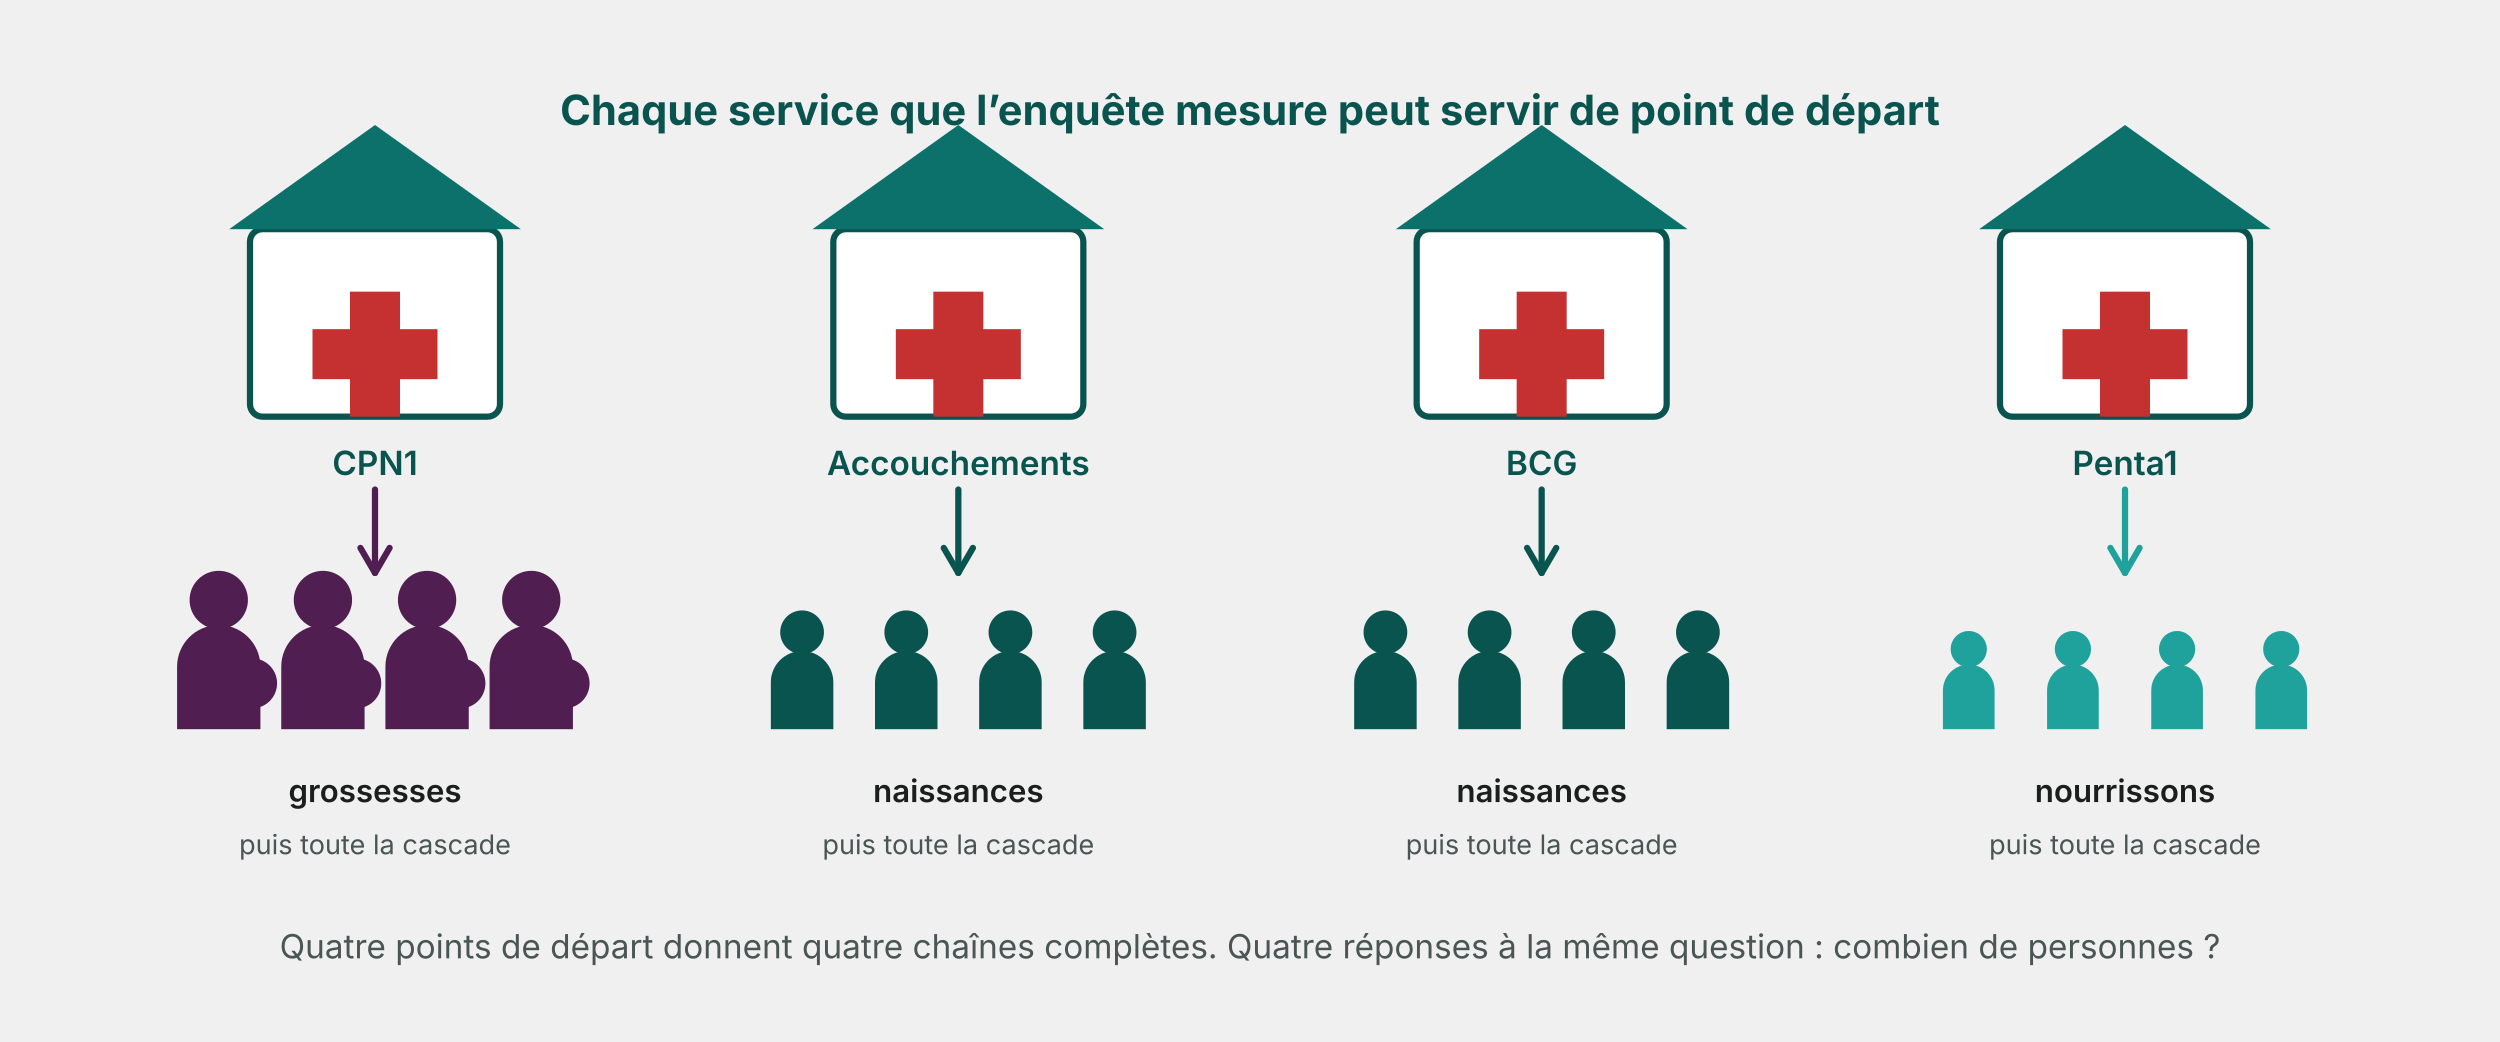
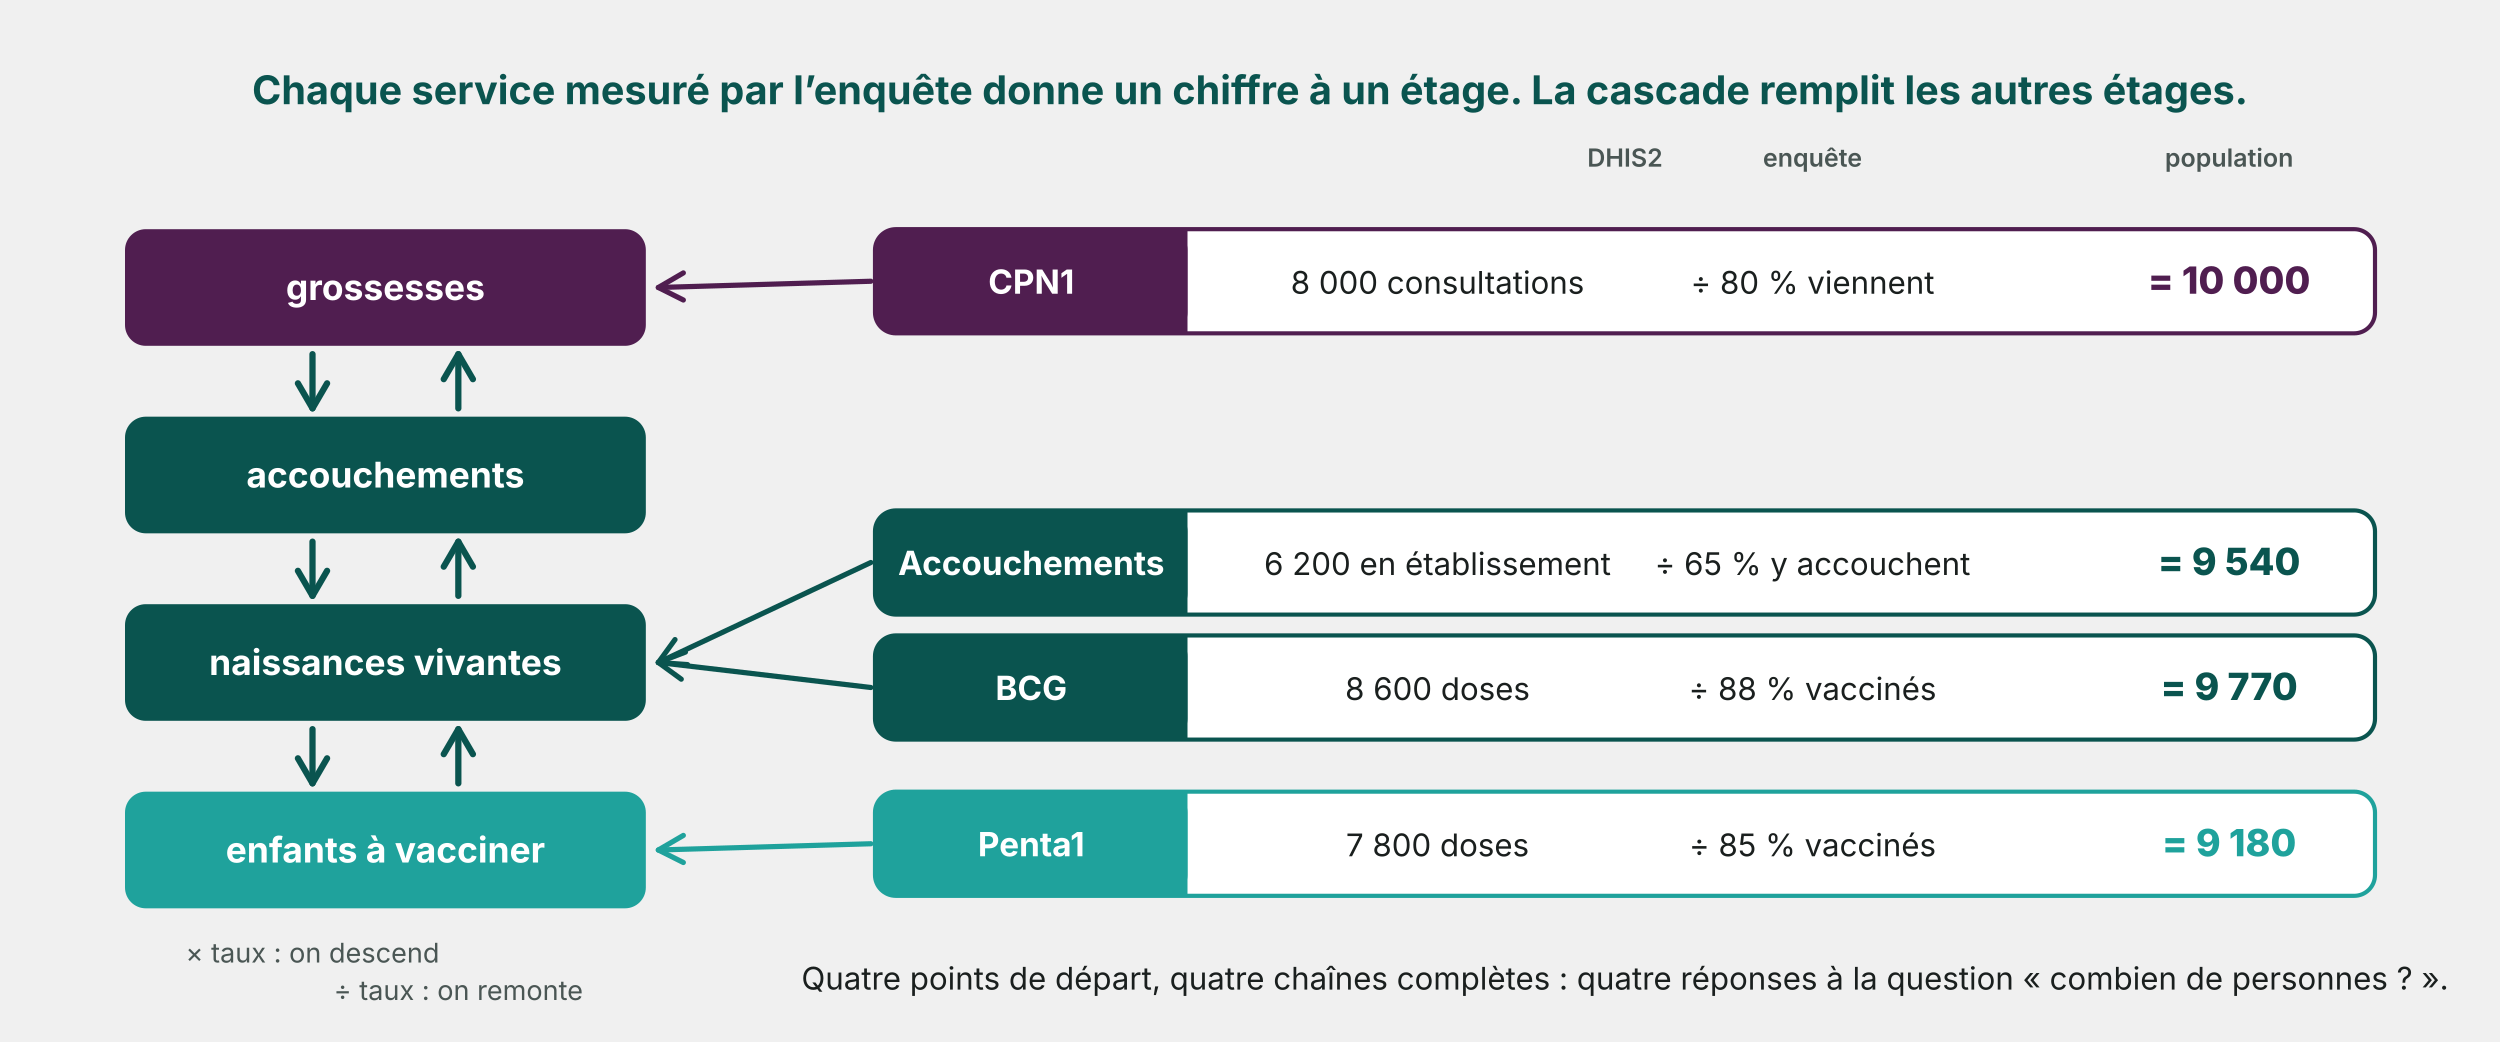
<svg xmlns="http://www.w3.org/2000/svg" viewBox="0 0 1200 500" font-family="Inter, -apple-system, 'Segoe UI', Roboto, sans-serif">
-   <rect x="120" y="110" width="120" height="90" rx="6" fill="#FFFFFF" stroke="#0A544F" stroke-width="3" />
-   <polygon points="110,110 180.0,60 250,110" fill="#0C716B" />
-   <rect x="168.0" y="140" width="24" height="60" fill="#C53030" />
-   <rect x="150.0" y="158" width="60" height="24" fill="#C53030" />
-   <text x="180.0" y="228" text-anchor="middle" font-size="16" font-weight="600" fill="#0A544F">CPN1</text>
-   <line x1="180" y1="235" x2="180" y2="275" stroke="#501E50" stroke-width="3" stroke-linecap="round" />
-   <polyline points="173,263 180,275 187,263" fill="none" stroke="#501E50" stroke-width="3" stroke-linecap="round" stroke-linejoin="round" />
-   <circle cx="105" cy="288" r="14" fill="#501E50" />
-   <path d="M85,350 v-30 a20,20 0 0 1 40,0 v30 z" fill="#501E50" />
-   <circle cx="121" cy="328" r="12" fill="#501E50" />
-   <circle cx="155" cy="288" r="14" fill="#501E50" />
-   <path d="M135,350 v-30 a20,20 0 0 1 40,0 v30 z" fill="#501E50" />
-   <circle cx="171" cy="328" r="12" fill="#501E50" />
-   <circle cx="205" cy="288" r="14" fill="#501E50" />
-   <path d="M185,350 v-30 a20,20 0 0 1 40,0 v30 z" fill="#501E50" />
-   <circle cx="221" cy="328" r="12" fill="#501E50" />
-   <circle cx="255" cy="288" r="14" fill="#501E50" />
-   <path d="M235,350 v-30 a20,20 0 0 1 40,0 v30 z" fill="#501E50" />
-   <circle cx="271" cy="328" r="12" fill="#501E50" />
-   <text x="180" y="385" text-anchor="middle" font-size="15" font-weight="600" fill="#1A1F1E">grossesses</text>
-   <text x="180" y="410" text-anchor="middle" font-size="13" font-weight="400" fill="#4A5654">puis toute la cascade</text>
-   <rect x="400" y="110" width="120" height="90" rx="6" fill="#FFFFFF" stroke="#0A544F" stroke-width="3" />
-   <polygon points="390,110 460.0,60 530,110" fill="#0C716B" />
-   <rect x="448.0" y="140" width="24" height="60" fill="#C53030" />
-   <rect x="430.0" y="158" width="60" height="24" fill="#C53030" />
-   <text x="460.0" y="228" text-anchor="middle" font-size="16" font-weight="600" fill="#0A544F">Accouchements</text>
-   <line x1="460" y1="235" x2="460" y2="275" stroke="#0A544F" stroke-width="3" stroke-linecap="round" />
-   <polyline points="453,263 460,275 467,263" fill="none" stroke="#0A544F" stroke-width="3" stroke-linecap="round" stroke-linejoin="round" />
-   <circle cx="385" cy="303.5" r="10.5" fill="#0A544F" />
-   <path d="M370.0,350 v-22.5 a15.0,15.0 0 0 1 30.0,0 v22.5 z" fill="#0A544F" />
-   <circle cx="435" cy="303.5" r="10.5" fill="#0A544F" />
-   <path d="M420.0,350 v-22.5 a15.0,15.0 0 0 1 30.0,0 v22.5 z" fill="#0A544F" />
-   <circle cx="485" cy="303.5" r="10.5" fill="#0A544F" />
-   <path d="M470.0,350 v-22.5 a15.0,15.0 0 0 1 30.0,0 v22.5 z" fill="#0A544F" />
-   <circle cx="535" cy="303.5" r="10.5" fill="#0A544F" />
-   <path d="M520.0,350 v-22.5 a15.0,15.0 0 0 1 30.0,0 v22.5 z" fill="#0A544F" />
-   <text x="460" y="385" text-anchor="middle" font-size="15" font-weight="600" fill="#1A1F1E">naissances</text>
-   <text x="460" y="410" text-anchor="middle" font-size="13" font-weight="400" fill="#4A5654">puis toute la cascade</text>
-   <rect x="680" y="110" width="120" height="90" rx="6" fill="#FFFFFF" stroke="#0A544F" stroke-width="3" />
-   <polygon points="670,110 740.0,60 810,110" fill="#0C716B" />
-   <rect x="728.0" y="140" width="24" height="60" fill="#C53030" />
-   <rect x="710.0" y="158" width="60" height="24" fill="#C53030" />
-   <text x="740.0" y="228" text-anchor="middle" font-size="16" font-weight="600" fill="#0A544F">BCG</text>
-   <line x1="740" y1="235" x2="740" y2="275" stroke="#0A544F" stroke-width="3" stroke-linecap="round" />
-   <polyline points="733,263 740,275 747,263" fill="none" stroke="#0A544F" stroke-width="3" stroke-linecap="round" stroke-linejoin="round" />
-   <circle cx="665" cy="303.5" r="10.5" fill="#0A544F" />
-   <path d="M650.0,350 v-22.5 a15.0,15.0 0 0 1 30.0,0 v22.5 z" fill="#0A544F" />
-   <circle cx="715" cy="303.5" r="10.5" fill="#0A544F" />
-   <path d="M700.0,350 v-22.5 a15.0,15.0 0 0 1 30.0,0 v22.5 z" fill="#0A544F" />
-   <circle cx="765" cy="303.5" r="10.5" fill="#0A544F" />
-   <path d="M750.0,350 v-22.5 a15.0,15.0 0 0 1 30.0,0 v22.5 z" fill="#0A544F" />
-   <circle cx="815" cy="303.5" r="10.5" fill="#0A544F" />
-   <path d="M800.0,350 v-22.5 a15.0,15.0 0 0 1 30.0,0 v22.5 z" fill="#0A544F" />
-   <text x="740" y="385" text-anchor="middle" font-size="15" font-weight="600" fill="#1A1F1E">naissances</text>
-   <text x="740" y="410" text-anchor="middle" font-size="13" font-weight="400" fill="#4A5654">puis toute la cascade</text>
-   <rect x="960" y="110" width="120" height="90" rx="6" fill="#FFFFFF" stroke="#0A544F" stroke-width="3" />
-   <polygon points="950,110 1020.0,60 1090,110" fill="#0C716B" />
-   <rect x="1008.0" y="140" width="24" height="60" fill="#C53030" />
-   <rect x="990.0" y="158" width="60" height="24" fill="#C53030" />
-   <text x="1020.0" y="228" text-anchor="middle" font-size="16" font-weight="600" fill="#0A544F">Penta1</text>
-   <line x1="1020" y1="235" x2="1020" y2="275" stroke="#1FA29C" stroke-width="3" stroke-linecap="round" />
-   <polyline points="1013,263 1020,275 1027,263" fill="none" stroke="#1FA29C" stroke-width="3" stroke-linecap="round" stroke-linejoin="round" />
-   <circle cx="945" cy="311.56" r="8.68" fill="#1FA29C" />
-   <path d="M932.6,350 v-18.6 a12.4,12.4 0 0 1 24.8,0 v18.6 z" fill="#1FA29C" />
-   <circle cx="995" cy="311.56" r="8.68" fill="#1FA29C" />
-   <path d="M982.6,350 v-18.6 a12.4,12.4 0 0 1 24.8,0 v18.6 z" fill="#1FA29C" />
-   <circle cx="1045" cy="311.56" r="8.68" fill="#1FA29C" />
-   <path d="M1032.6,350 v-18.6 a12.4,12.4 0 0 1 24.8,0 v18.6 z" fill="#1FA29C" />
-   <circle cx="1095" cy="311.56" r="8.68" fill="#1FA29C" />
-   <path d="M1082.6,350 v-18.6 a12.4,12.4 0 0 1 24.8,0 v18.6 z" fill="#1FA29C" />
-   <text x="1020" y="385" text-anchor="middle" font-size="15" font-weight="600" fill="#1A1F1E">nourrissons</text>
-   <text x="1020" y="410" text-anchor="middle" font-size="13" font-weight="400" fill="#4A5654">puis toute la cascade</text>
-   <text x="600" y="60" text-anchor="middle" font-size="20" font-weight="700" fill="#0A544F">Chaque service que l’enquête mesure peut servir de point de départ</text>
-   <text x="600" y="460" text-anchor="middle" font-size="16" font-weight="400" fill="#4A5654">Quatre points de départ donnent quatre chaînes complètes. Quatre réponses à la même question : combien de personnes ?</text>
+   <rect x="60" y="110" width="250" height="56" rx="10" fill="#501E50" />
+   <text x="185" y="144" text-anchor="middle" font-size="17" font-weight="700" fill="#FFFFFF">grossesses</text>
+   <rect x="60" y="200" width="250" height="56" rx="10" fill="#0A544F" />
+   <text x="185" y="234" text-anchor="middle" font-size="17" font-weight="700" fill="#FFFFFF">accouchements</text>
+   <rect x="60" y="290" width="250" height="56" rx="10" fill="#0A544F" />
+   <text x="185" y="324" text-anchor="middle" font-size="17" font-weight="700" fill="#FFFFFF">naissances vivantes</text>
+   <rect x="60" y="380" width="250" height="56" rx="10" fill="#1FA29C" />
+   <text x="185" y="414" text-anchor="middle" font-size="17" font-weight="700" fill="#FFFFFF">enfants à vacciner</text>
+   <line x1="150" y1="170" x2="150" y2="196" stroke="#0A544F" stroke-width="3" stroke-linecap="round" />
+   <polyline points="143,184 150,196 157,184" fill="none" stroke="#0A544F" stroke-width="3" stroke-linecap="round" stroke-linejoin="round" />
+   <line x1="220" y1="196" x2="220" y2="170" stroke="#0A544F" stroke-width="3" stroke-linecap="round" />
+   <polyline points="227,182 220,170 213,182" fill="none" stroke="#0A544F" stroke-width="3" stroke-linecap="round" stroke-linejoin="round" />
+   <line x1="150" y1="260" x2="150" y2="286" stroke="#0A544F" stroke-width="3" stroke-linecap="round" />
+   <polyline points="143,274 150,286 157,274" fill="none" stroke="#0A544F" stroke-width="3" stroke-linecap="round" stroke-linejoin="round" />
+   <line x1="220" y1="286" x2="220" y2="260" stroke="#0A544F" stroke-width="3" stroke-linecap="round" />
+   <polyline points="227,272 220,260 213,272" fill="none" stroke="#0A544F" stroke-width="3" stroke-linecap="round" stroke-linejoin="round" />
+   <line x1="150" y1="350" x2="150" y2="376" stroke="#0A544F" stroke-width="3" stroke-linecap="round" />
+   <polyline points="143,364 150,376 157,364" fill="none" stroke="#0A544F" stroke-width="3" stroke-linecap="round" stroke-linejoin="round" />
+   <line x1="220" y1="376" x2="220" y2="350" stroke="#0A544F" stroke-width="3" stroke-linecap="round" />
+   <polyline points="227,362 220,350 213,362" fill="none" stroke="#0A544F" stroke-width="3" stroke-linecap="round" stroke-linejoin="round" />
+   <text x="150" y="462" text-anchor="middle" font-size="13" font-weight="400" fill="#4A5654">× taux : on descend</text>
+   <text x="220" y="480" text-anchor="middle" font-size="13" font-weight="400" fill="#4A5654">÷ taux : on remonte</text>
+   <rect x="420" y="110" width="720" height="50" rx="10" fill="#FFFFFF" stroke="#501E50" stroke-width="2" />
+   <rect x="420" y="110" width="150" height="50" rx="10" fill="#501E50" />
+   <rect x="560" y="110" width="10" height="50" fill="#501E50" />
+   <text x="495" y="141" text-anchor="middle" font-size="16" font-weight="700" fill="#FFFFFF">CPN1</text>
+   <text x="690" y="141" text-anchor="middle" font-size="15" font-weight="400" fill="#1A1F1E">8 000 consultations</text>
+   <text x="870" y="141" text-anchor="middle" font-size="15" font-weight="400" fill="#1A1F1E">÷ 80 % viennent</text>
+   <text x="1070" y="141" text-anchor="middle" font-size="18" font-weight="800" fill="#501E50">= 10 000</text>
+   <line x1="418" y1="135" x2="316" y2="138" stroke="#501E50" stroke-width="2.5" stroke-linecap="round" />
+   <polyline points="328,131 316,138 328,144" fill="none" stroke="#501E50" stroke-width="2.5" stroke-linecap="round" stroke-linejoin="round" />
+   <rect x="420" y="245" width="720" height="50" rx="10" fill="#FFFFFF" stroke="#0A544F" stroke-width="2" />
+   <rect x="420" y="245" width="150" height="50" rx="10" fill="#0A544F" />
+   <rect x="560" y="245" width="10" height="50" fill="#0A544F" />
+   <text x="495" y="276" text-anchor="middle" font-size="16" font-weight="700" fill="#FFFFFF">Accouchements</text>
+   <text x="690" y="276" text-anchor="middle" font-size="15" font-weight="400" fill="#1A1F1E">6 200 en établissement</text>
+   <text x="870" y="276" text-anchor="middle" font-size="15" font-weight="400" fill="#1A1F1E">÷ 65 % y accouchent</text>
+   <text x="1070" y="276" text-anchor="middle" font-size="18" font-weight="800" fill="#0A544F">= 9 540</text>
+   <line x1="418" y1="270" x2="316" y2="318" stroke="#0A544F" stroke-width="2.5" stroke-linecap="round" />
+   <polyline points="324,307 316,318 330,319" fill="none" stroke="#0A544F" stroke-width="2.5" stroke-linecap="round" stroke-linejoin="round" />
+   <rect x="420" y="305" width="720" height="50" rx="10" fill="#FFFFFF" stroke="#0A544F" stroke-width="2" />
+   <rect x="420" y="305" width="150" height="50" rx="10" fill="#0A544F" />
+   <rect x="560" y="305" width="10" height="50" fill="#0A544F" />
+   <text x="495" y="336" text-anchor="middle" font-size="16" font-weight="700" fill="#FFFFFF">BCG</text>
+   <text x="690" y="336" text-anchor="middle" font-size="15" font-weight="400" fill="#1A1F1E">8 600 doses</text>
+   <text x="870" y="336" text-anchor="middle" font-size="15" font-weight="400" fill="#1A1F1E">÷ 88 % vaccinés</text>
+   <text x="1070" y="336" text-anchor="middle" font-size="18" font-weight="800" fill="#0A544F">= 9 770</text>
+   <line x1="418" y1="330" x2="316" y2="318" stroke="#0A544F" stroke-width="2.5" stroke-linecap="round" />
+   <polyline points="329,313 316,318 327,326" fill="none" stroke="#0A544F" stroke-width="2.5" stroke-linecap="round" stroke-linejoin="round" />
+   <rect x="420" y="380" width="720" height="50" rx="10" fill="#FFFFFF" stroke="#1FA29C" stroke-width="2" />
+   <rect x="420" y="380" width="150" height="50" rx="10" fill="#1FA29C" />
+   <rect x="560" y="380" width="10" height="50" fill="#1FA29C" />
+   <text x="495" y="411" text-anchor="middle" font-size="16" font-weight="700" fill="#FFFFFF">Penta1</text>
+   <text x="690" y="411" text-anchor="middle" font-size="15" font-weight="400" fill="#1A1F1E">7 800 doses</text>
+   <text x="870" y="411" text-anchor="middle" font-size="15" font-weight="400" fill="#1A1F1E">÷ 85 % vaccinés</text>
+   <text x="1070" y="411" text-anchor="middle" font-size="18" font-weight="800" fill="#1FA29C">= 9 180</text>
+   <line x1="418" y1="405" x2="316" y2="408" stroke="#1FA29C" stroke-width="2.5" stroke-linecap="round" />
+   <polyline points="328,401 316,408 328,414" fill="none" stroke="#1FA29C" stroke-width="2.5" stroke-linecap="round" stroke-linejoin="round" />
+   <text x="600" y="50" text-anchor="middle" font-size="19" font-weight="700" fill="#0A544F">Chaque service mesuré par l’enquête donne un chiffre à un étage. La cascade remplit les autres étages.</text>
+   <text x="780" y="80" text-anchor="middle" font-size="12" font-weight="600" fill="#4A5654">DHIS2</text>
+   <text x="870" y="80" text-anchor="middle" font-size="12" font-weight="600" fill="#4A5654">enquête</text>
+   <text x="1070" y="80" text-anchor="middle" font-size="12" font-weight="600" fill="#4A5654">population</text>
+   <text x="780" y="475" text-anchor="middle" font-size="15" font-weight="400" fill="#1A1F1E">Quatre points de départ, quatre chaînes complètes : quatre réponses à la question « combien de personnes ? ».</text>
</svg>
